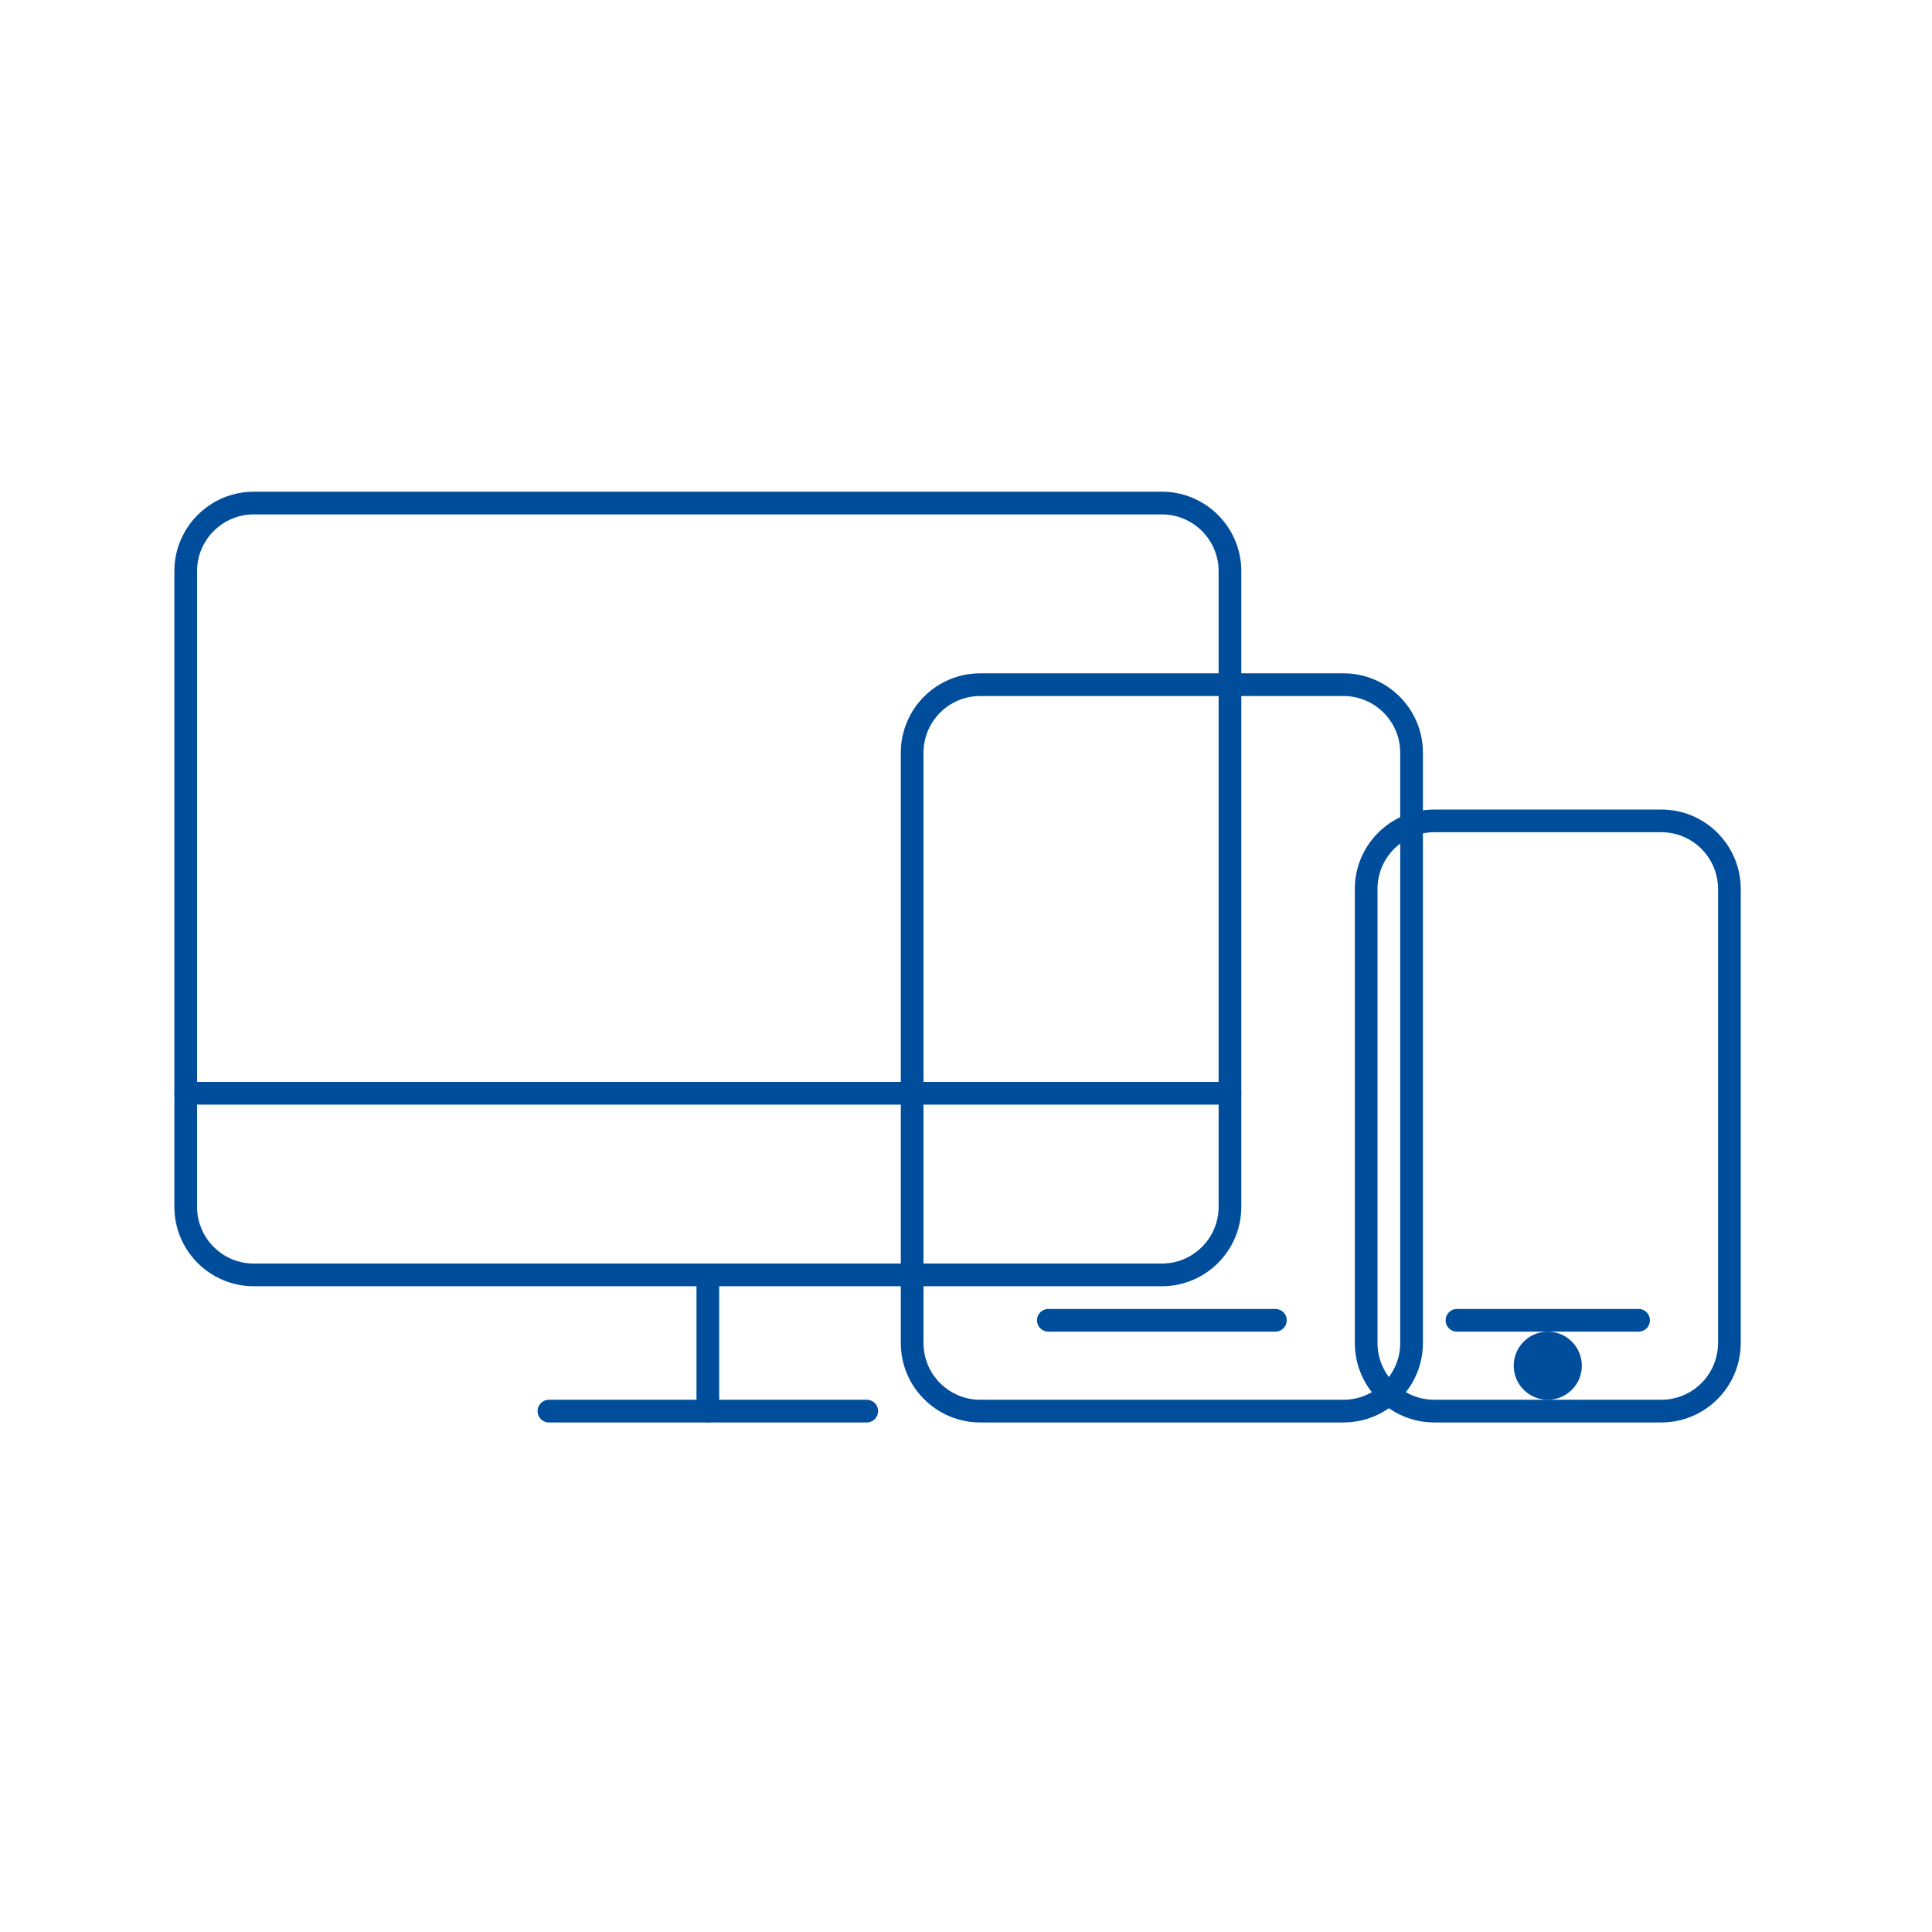
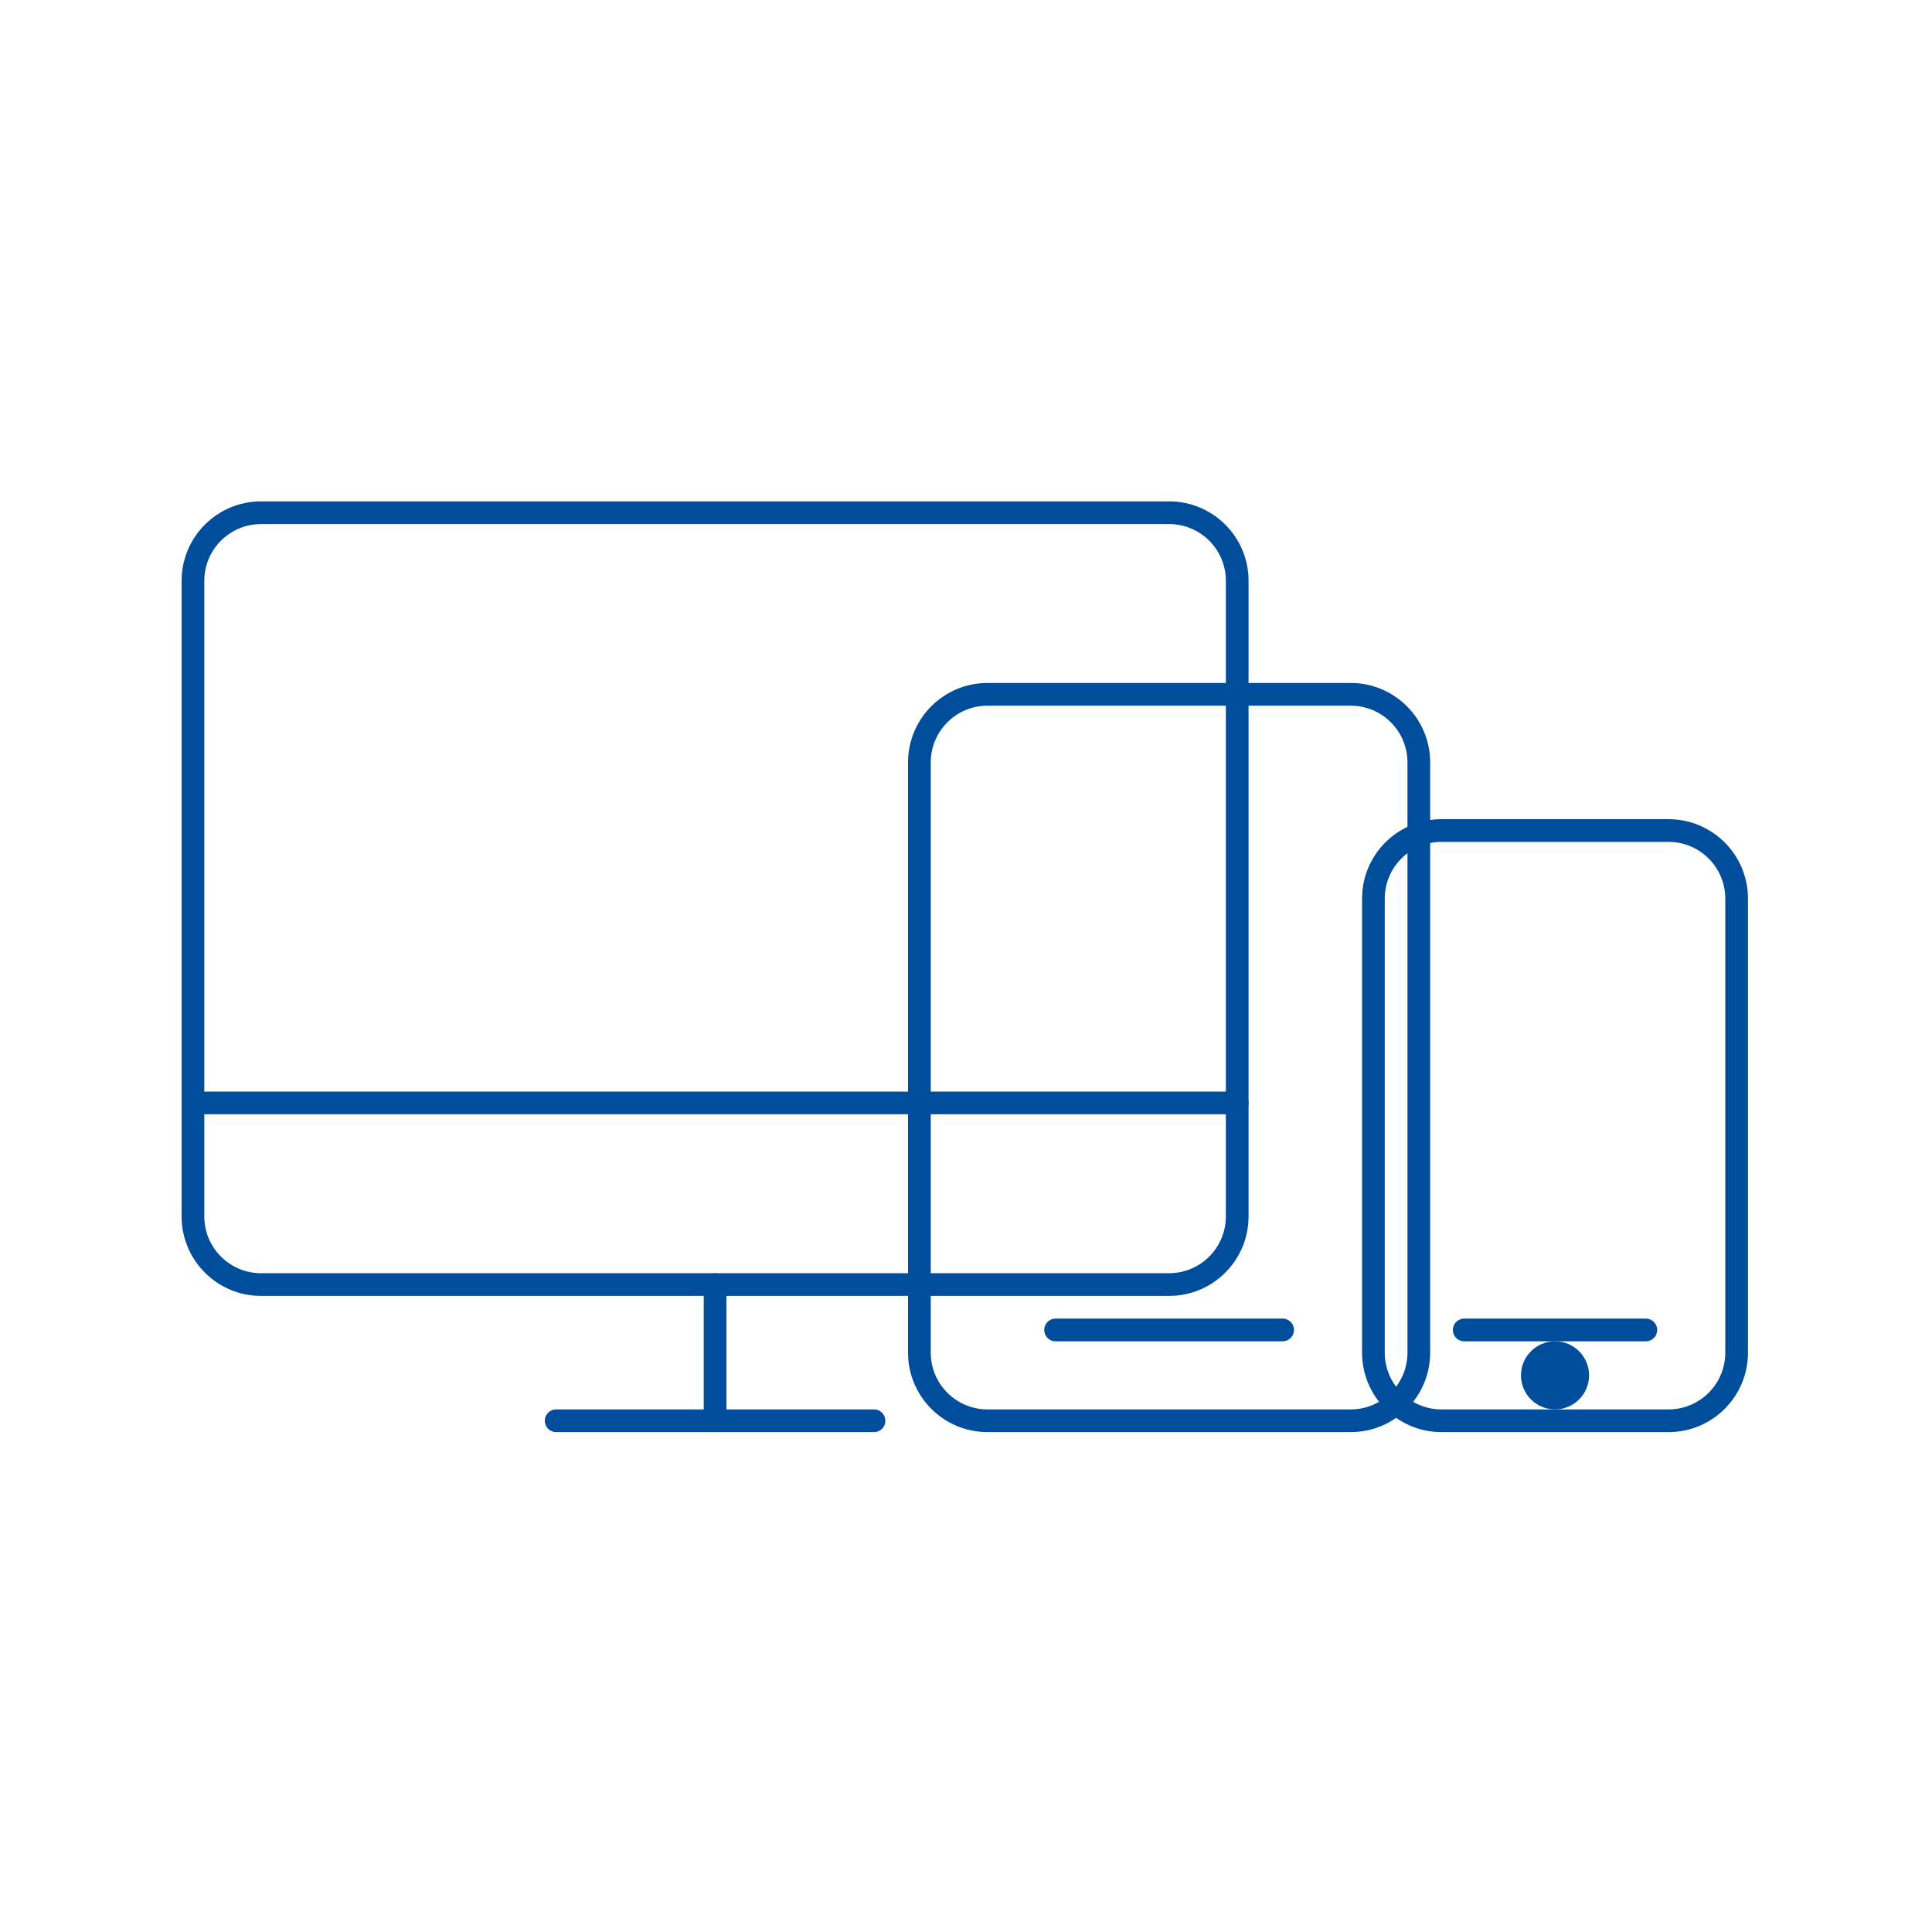
<svg xmlns="http://www.w3.org/2000/svg" viewBox="0 0 80 80" width="80" height="80">
  <style>
-   .ic{fill:none;stroke:#004e9b;stroke-width:calc(3.877 * 1.06);stroke-linecap:round;stroke-linejoin:round}
+   .ic{fill:none;stroke:#004e9b;stroke-width:calc(3.877 * 1.064);stroke-linecap:round;stroke-linejoin:round}
  .icf{fill:#004e9b;stroke:none}
  </style>
-   <g transform="translate(5.8101,3.9106) scale(0.94)">
-     <rect x="2" y="18" width="46" height="34" rx="3" class="ic" />
-     <line x1="2" y1="44" x2="48" y2="44" class="ic" />
-     <line x1="25" y1="52" x2="25" y2="58" class="ic" />
-     <line x1="18" y1="58" x2="32" y2="58" class="ic" />
-     <rect x="34" y="26" width="22" height="32" rx="3" class="ic" />
-     <line x1="40" y1="54" x2="50" y2="54" class="ic" />
-     <rect x="54" y="32" width="16" height="26" rx="3" class="ic" />
-     <line x1="58" y1="54" x2="66" y2="54" class="ic" />
-     <circle cx="62" cy="56" r="1.5" class="icf" />
+   <g transform="translate(0.3,0.4)">
+     <g transform="translate(5.8101,3.9106) scale(0.94)">
+       <rect x="2" y="18" width="46" height="34" rx="3" class="ic" />
+       <line x1="2" y1="44" x2="48" y2="44" class="ic" />
+       <line x1="25" y1="52" x2="25" y2="58" class="ic" />
+       <line x1="18" y1="58" x2="32" y2="58" class="ic" />
+       <rect x="34" y="26" width="22" height="32" rx="3" class="ic" />
+       <line x1="40" y1="54" x2="50" y2="54" class="ic" />
+       <rect x="54" y="32" width="16" height="26" rx="3" class="ic" />
+       <line x1="58" y1="54" x2="66" y2="54" class="ic" />
+       <circle cx="62" cy="56" r="1.5" class="icf" />
+     </g>
  </g>
</svg>
